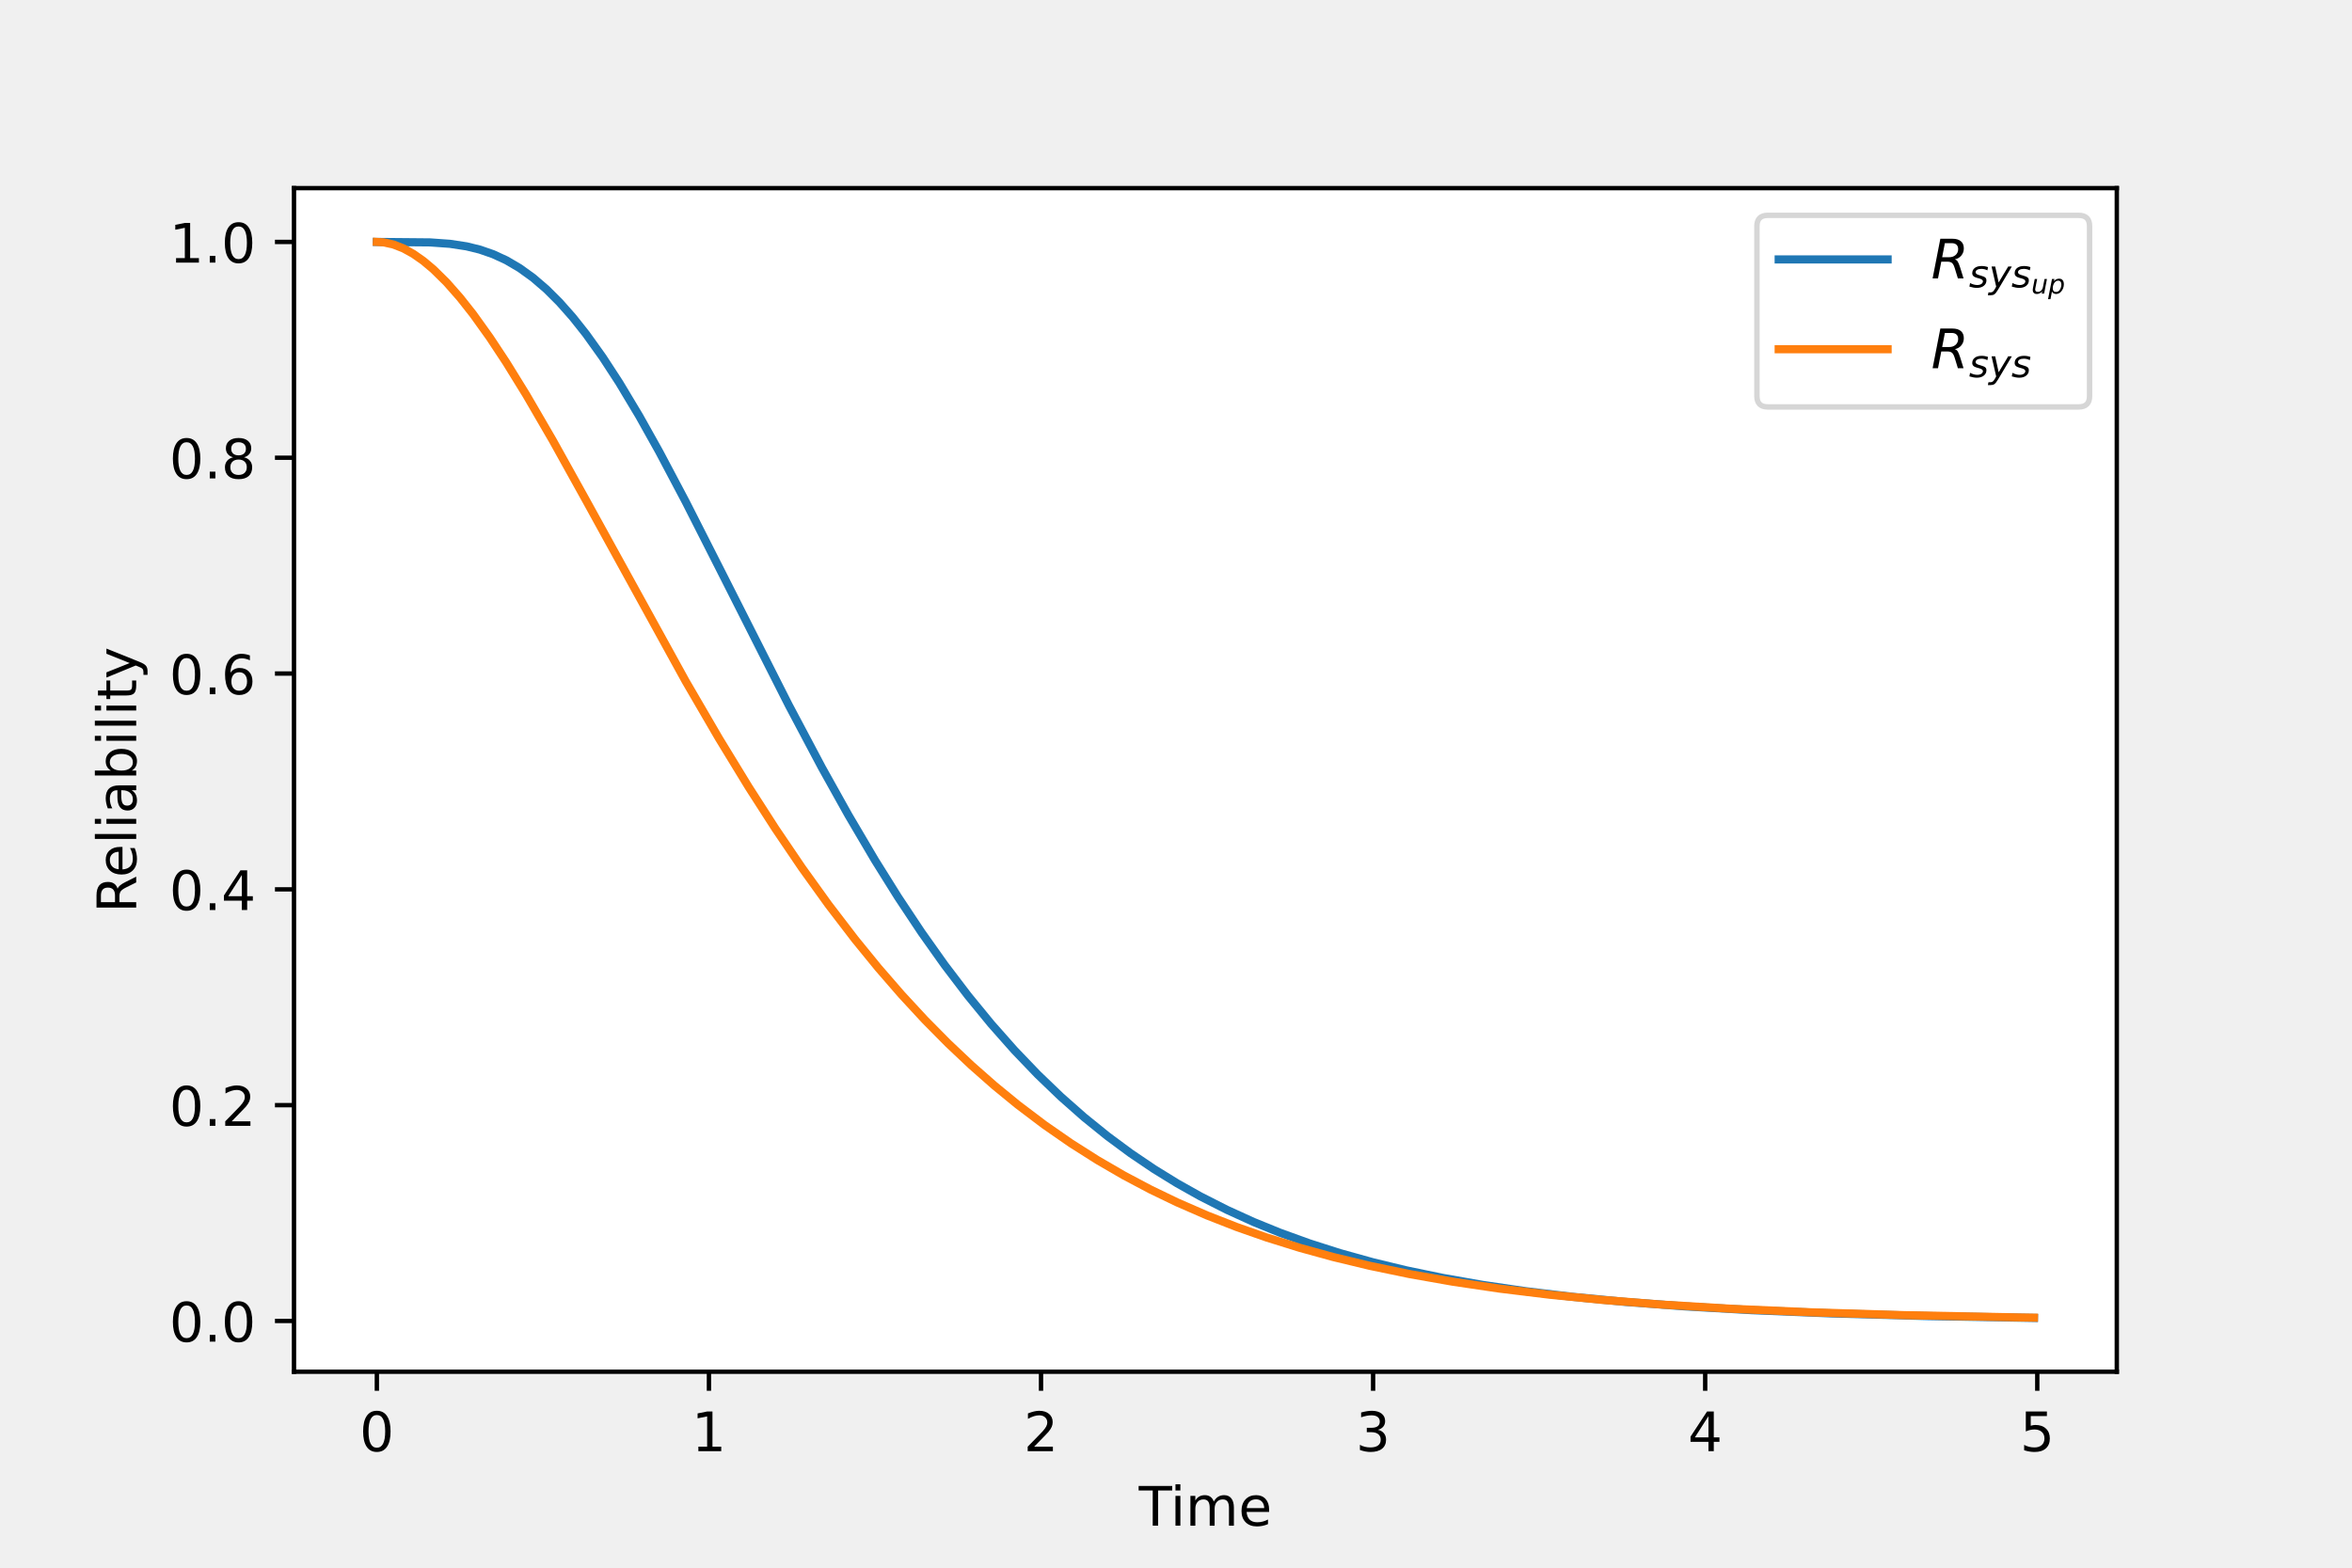
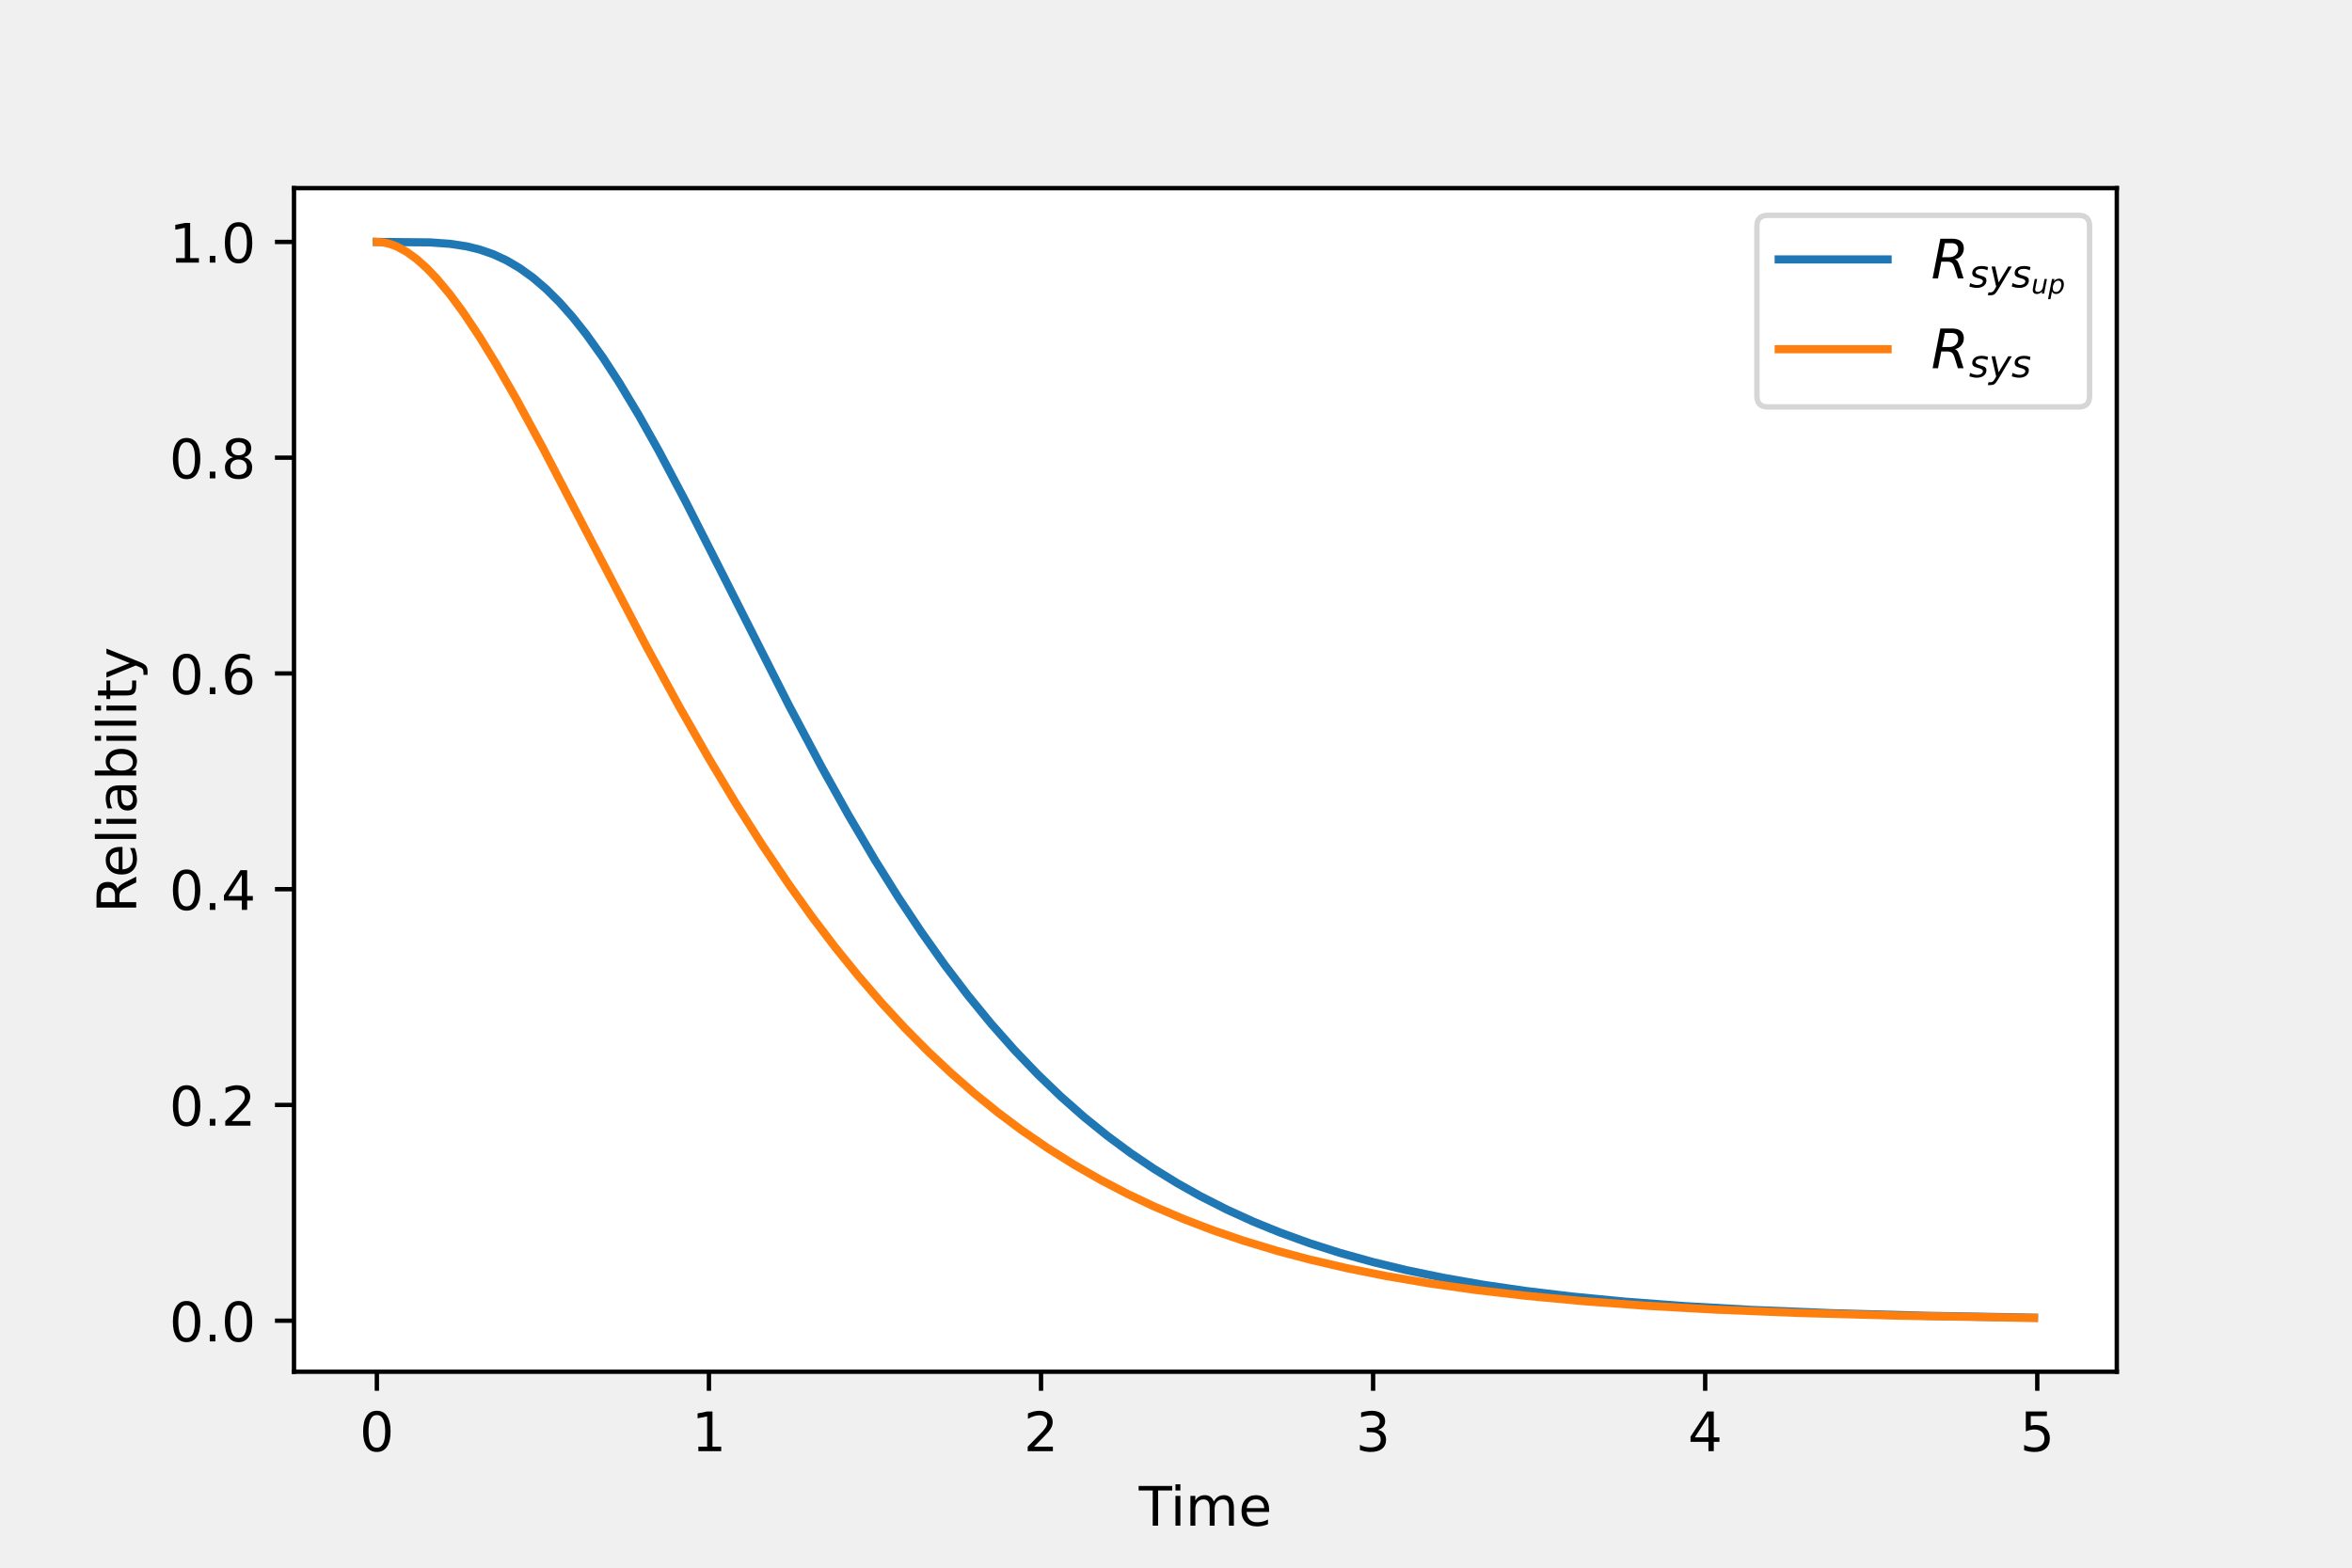
<svg xmlns="http://www.w3.org/2000/svg" xmlns:xlink="http://www.w3.org/1999/xlink" height="288pt" version="1.1" viewBox="0 0 432 288" width="432pt">
  <defs>
    <style type="text/css">*{stroke-linecap:butt;stroke-linejoin:round;}</style>
  </defs>
  <g id="figure_1">
    <g id="patch_1">
      <path d="M 0 288  L 432 288  L 432 0  L 0 0  z " style="fill:none;" />
    </g>
    <g id="axes_1">
      <g id="patch_2">
        <path d="M 54 252  L 388.8 252  L 388.8 34.56  L 54 34.56  z " style="fill:#ffffff;" />
      </g>
      <g id="matplotlib.axis_1">
        <g id="xtick_1">
          <g id="line2d_1">
            <defs>
-               <path d="M 0 0  L 0 3.5  " id="med1e2c48c7" style="stroke:#000000;stroke-width:0.8;" />
-             </defs>
-             <g>
-               <use style="stroke:#000000;stroke-width:0.8;" x="69.218" xlink:href="#med1e2c48c7" y="252" />
+               <path d="M 0 0  L 0 3.5  " id="m5b67d66722" style="stroke:#000000;stroke-width:0.8;" />
+             </defs>
+             <g>
+               <use style="stroke:#000000;stroke-width:0.8;" x="69.218" xlink:href="#m5b67d66722" y="252" />
            </g>
          </g>
          <g id="text_1">
            <g transform="translate(66.03693 266.5984)scale(0.1 -0.1)">
              <defs>
                <path d="M 31.781 66.406  Q 24.172 66.406 20.328 58.906  Q 16.5 51.422 16.5 36.375  Q 16.5 21.391 20.328 13.891  Q 24.172 6.391 31.781 6.391  Q 39.453 6.391 43.281 13.891  Q 47.125 21.391 47.125 36.375  Q 47.125 51.422 43.281 58.906  Q 39.453 66.406 31.781 66.406  z M 31.781 74.219  Q 44.047 74.219 50.516 64.516  Q 56.984 54.828 56.984 36.375  Q 56.984 17.969 50.516 8.266  Q 44.047 -1.422 31.781 -1.422  Q 19.531 -1.422 13.062 8.266  Q 6.594 17.969 6.594 36.375  Q 6.594 54.828 13.062 64.516  Q 19.531 74.219 31.781 74.219  z " id="DejaVuSans-48" />
              </defs>
              <use xlink:href="#DejaVuSans-48" />
            </g>
          </g>
        </g>
        <g id="xtick_2">
          <g id="line2d_2">
            <g>
-               <use style="stroke:#000000;stroke-width:0.8;" x="130.213" xlink:href="#med1e2c48c7" y="252" />
+               <use style="stroke:#000000;stroke-width:0.8;" x="130.213" xlink:href="#m5b67d66722" y="252" />
            </g>
          </g>
          <g id="text_2">
            <g transform="translate(127.0316 266.5984)scale(0.1 -0.1)">
              <defs>
                <path d="M 12.406 8.297  L 28.516 8.297  L 28.516 63.922  L 10.984 60.406  L 10.984 69.391  L 28.422 72.906  L 38.281 72.906  L 38.281 8.297  L 54.391 8.297  L 54.391 0  L 12.406 0  z " id="DejaVuSans-49" />
              </defs>
              <use xlink:href="#DejaVuSans-49" />
            </g>
          </g>
        </g>
        <g id="xtick_3">
          <g id="line2d_3">
            <g>
-               <use style="stroke:#000000;stroke-width:0.8;" x="191.208" xlink:href="#med1e2c48c7" y="252" />
+               <use style="stroke:#000000;stroke-width:0.8;" x="191.208" xlink:href="#m5b67d66722" y="252" />
            </g>
          </g>
          <g id="text_3">
            <g transform="translate(188.0264 266.5984)scale(0.1 -0.1)">
              <defs>
                <path d="M 19.188 8.297  L 53.609 8.297  L 53.609 0  L 7.328 0  L 7.328 8.297  Q 12.938 14.109 22.625 23.891  Q 32.328 33.688 34.812 36.531  Q 39.547 41.844 41.422 45.531  Q 43.312 49.219 43.312 52.781  Q 43.312 58.594 39.234 62.25  Q 35.156 65.922 28.609 65.922  Q 23.969 65.922 18.812 64.312  Q 13.672 62.703 7.812 59.422  L 7.812 69.391  Q 13.766 71.781 18.938 73  Q 24.125 74.219 28.422 74.219  Q 39.75 74.219 46.484 68.547  Q 53.219 62.891 53.219 53.422  Q 53.219 48.922 51.531 44.891  Q 49.859 40.875 45.406 35.406  Q 44.188 33.984 37.641 27.219  Q 31.109 20.453 19.188 8.297  z " id="DejaVuSans-50" />
              </defs>
              <use xlink:href="#DejaVuSans-50" />
            </g>
          </g>
        </g>
        <g id="xtick_4">
          <g id="line2d_4">
            <g>
-               <use style="stroke:#000000;stroke-width:0.8;" x="252.202" xlink:href="#med1e2c48c7" y="252" />
+               <use style="stroke:#000000;stroke-width:0.8;" x="252.202" xlink:href="#m5b67d66722" y="252" />
            </g>
          </g>
          <g id="text_4">
            <g transform="translate(249.0211 266.5984)scale(0.1 -0.1)">
              <defs>
                <path d="M 40.578 39.312  Q 47.656 37.797 51.625 33  Q 55.609 28.219 55.609 21.188  Q 55.609 10.406 48.188 4.484  Q 40.766 -1.422 27.094 -1.422  Q 22.516 -1.422 17.656 -0.516  Q 12.797 0.391 7.625 2.203  L 7.625 11.719  Q 11.719 9.328 16.594 8.109  Q 21.484 6.891 26.812 6.891  Q 36.078 6.891 40.938 10.547  Q 45.797 14.203 45.797 21.188  Q 45.797 27.641 41.281 31.266  Q 36.766 34.906 28.719 34.906  L 20.219 34.906  L 20.219 43.016  L 29.109 43.016  Q 36.375 43.016 40.234 45.922  Q 44.094 48.828 44.094 54.297  Q 44.094 59.906 40.109 62.906  Q 36.141 65.922 28.719 65.922  Q 24.656 65.922 20.016 65.031  Q 15.375 64.156 9.812 62.312  L 9.812 71.094  Q 15.438 72.656 20.344 73.438  Q 25.25 74.219 29.594 74.219  Q 40.828 74.219 47.359 69.109  Q 53.906 64.016 53.906 55.328  Q 53.906 49.266 50.438 45.094  Q 46.969 40.922 40.578 39.312  z " id="DejaVuSans-51" />
              </defs>
              <use xlink:href="#DejaVuSans-51" />
            </g>
          </g>
        </g>
        <g id="xtick_5">
          <g id="line2d_5">
            <g>
-               <use style="stroke:#000000;stroke-width:0.8;" x="313.197" xlink:href="#med1e2c48c7" y="252" />
+               <use style="stroke:#000000;stroke-width:0.8;" x="313.197" xlink:href="#m5b67d66722" y="252" />
            </g>
          </g>
          <g id="text_5">
            <g transform="translate(310.0158 266.5984)scale(0.1 -0.1)">
              <defs>
                <path d="M 37.797 64.312  L 12.891 25.391  L 37.797 25.391  z M 35.203 72.906  L 47.609 72.906  L 47.609 25.391  L 58.016 25.391  L 58.016 17.188  L 47.609 17.188  L 47.609 0  L 37.797 0  L 37.797 17.188  L 4.891 17.188  L 4.891 26.703  z " id="DejaVuSans-52" />
              </defs>
              <use xlink:href="#DejaVuSans-52" />
            </g>
          </g>
        </g>
        <g id="xtick_6">
          <g id="line2d_6">
            <g>
-               <use style="stroke:#000000;stroke-width:0.8;" x="374.192" xlink:href="#med1e2c48c7" y="252" />
+               <use style="stroke:#000000;stroke-width:0.8;" x="374.192" xlink:href="#m5b67d66722" y="252" />
            </g>
          </g>
          <g id="text_6">
            <g transform="translate(371.0105 266.5984)scale(0.1 -0.1)">
              <defs>
                <path d="M 10.797 72.906  L 49.516 72.906  L 49.516 64.594  L 19.828 64.594  L 19.828 46.734  Q 21.969 47.469 24.109 47.828  Q 26.266 48.188 28.422 48.188  Q 40.625 48.188 47.75 41.5  Q 54.891 34.812 54.891 23.391  Q 54.891 11.625 47.562 5.094  Q 40.234 -1.422 26.906 -1.422  Q 22.312 -1.422 17.547 -0.641  Q 12.797 0.141 7.719 1.703  L 7.719 11.625  Q 12.109 9.234 16.797 8.062  Q 21.484 6.891 26.703 6.891  Q 35.156 6.891 40.078 11.328  Q 45.016 15.766 45.016 23.391  Q 45.016 31 40.078 35.438  Q 35.156 39.891 26.703 39.891  Q 22.75 39.891 18.812 39.016  Q 14.891 38.141 10.797 36.281  z " id="DejaVuSans-53" />
              </defs>
              <use xlink:href="#DejaVuSans-53" />
            </g>
          </g>
        </g>
        <g id="text_7">
          <g transform="translate(209.1664 280.2766)scale(0.1 -0.1)">
            <defs>
              <path d="M -0.297 72.906  L 61.375 72.906  L 61.375 64.594  L 35.5 64.594  L 35.5 0  L 25.594 0  L 25.594 64.594  L -0.297 64.594  z " id="DejaVuSans-84" />
              <path d="M 9.422 54.688  L 18.406 54.688  L 18.406 0  L 9.422 0  z M 9.422 75.984  L 18.406 75.984  L 18.406 64.594  L 9.422 64.594  z " id="DejaVuSans-105" />
              <path d="M 52 44.188  Q 55.375 50.25 60.062 53.125  Q 64.75 56 71.094 56  Q 79.641 56 84.281 50.016  Q 88.922 44.047 88.922 33.016  L 88.922 0  L 79.891 0  L 79.891 32.719  Q 79.891 40.578 77.094 44.375  Q 74.312 48.188 68.609 48.188  Q 61.625 48.188 57.562 43.547  Q 53.516 38.922 53.516 30.906  L 53.516 0  L 44.484 0  L 44.484 32.719  Q 44.484 40.625 41.703 44.406  Q 38.922 48.188 33.109 48.188  Q 26.219 48.188 22.156 43.531  Q 18.109 38.875 18.109 30.906  L 18.109 0  L 9.078 0  L 9.078 54.688  L 18.109 54.688  L 18.109 46.188  Q 21.188 51.219 25.484 53.609  Q 29.781 56 35.688 56  Q 41.656 56 45.828 52.969  Q 50 49.953 52 44.188  z " id="DejaVuSans-109" />
              <path d="M 56.203 29.594  L 56.203 25.203  L 14.891 25.203  Q 15.484 15.922 20.484 11.062  Q 25.484 6.203 34.422 6.203  Q 39.594 6.203 44.453 7.469  Q 49.312 8.734 54.109 11.281  L 54.109 2.781  Q 49.266 0.734 44.188 -0.344  Q 39.109 -1.422 33.891 -1.422  Q 20.797 -1.422 13.156 6.188  Q 5.516 13.812 5.516 26.812  Q 5.516 40.234 12.766 48.109  Q 20.016 56 32.328 56  Q 43.359 56 49.781 48.891  Q 56.203 41.797 56.203 29.594  z M 47.219 32.234  Q 47.125 39.594 43.094 43.984  Q 39.062 48.391 32.422 48.391  Q 24.906 48.391 20.391 44.141  Q 15.875 39.891 15.188 32.172  z " id="DejaVuSans-101" />
            </defs>
            <use xlink:href="#DejaVuSans-84" />
            <use x="57.959" xlink:href="#DejaVuSans-105" />
            <use x="85.742" xlink:href="#DejaVuSans-109" />
            <use x="183.154" xlink:href="#DejaVuSans-101" />
          </g>
        </g>
      </g>
      <g id="matplotlib.axis_2">
        <g id="ytick_1">
          <g id="line2d_7">
            <defs>
-               <path d="M 0 0  L -3.5 0  " id="m01a2f6f3e9" style="stroke:#000000;stroke-width:0.8;" />
-             </defs>
-             <g>
-               <use style="stroke:#000000;stroke-width:0.8;" x="54" xlink:href="#m01a2f6f3e9" y="242.672" />
+               <path d="M 0 0  L -3.5 0  " id="m7ad299fd85" style="stroke:#000000;stroke-width:0.8;" />
+             </defs>
+             <g>
+               <use style="stroke:#000000;stroke-width:0.8;" x="54" xlink:href="#m7ad299fd85" y="242.628" />
            </g>
          </g>
          <g id="text_8">
-             <g transform="translate(31.09688 246.4714)scale(0.1 -0.1)">
+             <g transform="translate(31.09688 246.4268)scale(0.1 -0.1)">
              <defs>
                <path d="M 10.688 12.406  L 21 12.406  L 21 0  L 10.688 0  z " id="DejaVuSans-46" />
              </defs>
              <use xlink:href="#DejaVuSans-48" />
              <use x="63.623" xlink:href="#DejaVuSans-46" />
              <use x="95.41" xlink:href="#DejaVuSans-48" />
            </g>
          </g>
        </g>
        <g id="ytick_2">
          <g id="line2d_8">
            <g>
-               <use style="stroke:#000000;stroke-width:0.8;" x="54" xlink:href="#m01a2f6f3e9" y="203.026" />
+               <use style="stroke:#000000;stroke-width:0.8;" x="54" xlink:href="#m7ad299fd85" y="202.991" />
            </g>
          </g>
          <g id="text_9">
-             <g transform="translate(31.09688 206.8257)scale(0.1 -0.1)">
+             <g transform="translate(31.09688 206.79)scale(0.1 -0.1)">
              <use xlink:href="#DejaVuSans-48" />
              <use x="63.623" xlink:href="#DejaVuSans-46" />
              <use x="95.41" xlink:href="#DejaVuSans-50" />
            </g>
          </g>
        </g>
        <g id="ytick_3">
          <g id="line2d_9">
            <g>
-               <use style="stroke:#000000;stroke-width:0.8;" x="54" xlink:href="#m01a2f6f3e9" y="163.381" />
+               <use style="stroke:#000000;stroke-width:0.8;" x="54" xlink:href="#m7ad299fd85" y="163.354" />
            </g>
          </g>
          <g id="text_10">
-             <g transform="translate(31.09688 167.18)scale(0.1 -0.1)">
+             <g transform="translate(31.09688 167.1532)scale(0.1 -0.1)">
              <use xlink:href="#DejaVuSans-48" />
              <use x="63.623" xlink:href="#DejaVuSans-46" />
              <use x="95.41" xlink:href="#DejaVuSans-52" />
            </g>
          </g>
        </g>
        <g id="ytick_4">
          <g id="line2d_10">
            <g>
-               <use style="stroke:#000000;stroke-width:0.8;" x="54" xlink:href="#m01a2f6f3e9" y="123.735" />
+               <use style="stroke:#000000;stroke-width:0.8;" x="54" xlink:href="#m7ad299fd85" y="123.717" />
            </g>
          </g>
          <g id="text_11">
-             <g transform="translate(31.09688 127.5343)scale(0.1 -0.1)">
+             <g transform="translate(31.09688 127.5164)scale(0.1 -0.1)">
              <defs>
                <path d="M 33.016 40.375  Q 26.375 40.375 22.484 35.828  Q 18.609 31.297 18.609 23.391  Q 18.609 15.531 22.484 10.953  Q 26.375 6.391 33.016 6.391  Q 39.656 6.391 43.531 10.953  Q 47.406 15.531 47.406 23.391  Q 47.406 31.297 43.531 35.828  Q 39.656 40.375 33.016 40.375  z M 52.594 71.297  L 52.594 62.312  Q 48.875 64.062 45.094 64.984  Q 41.312 65.922 37.594 65.922  Q 27.828 65.922 22.672 59.328  Q 17.531 52.734 16.797 39.406  Q 19.672 43.656 24.016 45.922  Q 28.375 48.188 33.594 48.188  Q 44.578 48.188 50.953 41.516  Q 57.328 34.859 57.328 23.391  Q 57.328 12.156 50.688 5.359  Q 44.047 -1.422 33.016 -1.422  Q 20.359 -1.422 13.672 8.266  Q 6.984 17.969 6.984 36.375  Q 6.984 53.656 15.188 63.938  Q 23.391 74.219 37.203 74.219  Q 40.922 74.219 44.703 73.484  Q 48.484 72.75 52.594 71.297  z " id="DejaVuSans-54" />
              </defs>
              <use xlink:href="#DejaVuSans-48" />
              <use x="63.623" xlink:href="#DejaVuSans-46" />
              <use x="95.41" xlink:href="#DejaVuSans-54" />
            </g>
          </g>
        </g>
        <g id="ytick_5">
          <g id="line2d_11">
            <g>
-               <use style="stroke:#000000;stroke-width:0.8;" x="54" xlink:href="#m01a2f6f3e9" y="84.089" />
+               <use style="stroke:#000000;stroke-width:0.8;" x="54" xlink:href="#m7ad299fd85" y="84.08" />
            </g>
          </g>
          <g id="text_12">
-             <g transform="translate(31.09688 87.88857)scale(0.1 -0.1)">
+             <g transform="translate(31.09688 87.87964)scale(0.1 -0.1)">
              <defs>
                <path d="M 31.781 34.625  Q 24.75 34.625 20.719 30.859  Q 16.703 27.094 16.703 20.516  Q 16.703 13.922 20.719 10.156  Q 24.75 6.391 31.781 6.391  Q 38.812 6.391 42.859 10.172  Q 46.922 13.969 46.922 20.516  Q 46.922 27.094 42.891 30.859  Q 38.875 34.625 31.781 34.625  z M 21.922 38.812  Q 15.578 40.375 12.031 44.719  Q 8.5 49.078 8.5 55.328  Q 8.5 64.062 14.719 69.141  Q 20.953 74.219 31.781 74.219  Q 42.672 74.219 48.875 69.141  Q 55.078 64.062 55.078 55.328  Q 55.078 49.078 51.531 44.719  Q 48 40.375 41.703 38.812  Q 48.828 37.156 52.797 32.312  Q 56.781 27.484 56.781 20.516  Q 56.781 9.906 50.312 4.234  Q 43.844 -1.422 31.781 -1.422  Q 19.734 -1.422 13.25 4.234  Q 6.781 9.906 6.781 20.516  Q 6.781 27.484 10.781 32.312  Q 14.797 37.156 21.922 38.812  z M 18.312 54.391  Q 18.312 48.734 21.844 45.562  Q 25.391 42.391 31.781 42.391  Q 38.141 42.391 41.719 45.562  Q 45.312 48.734 45.312 54.391  Q 45.312 60.062 41.719 63.234  Q 38.141 66.406 31.781 66.406  Q 25.391 66.406 21.844 63.234  Q 18.312 60.062 18.312 54.391  z " id="DejaVuSans-56" />
              </defs>
              <use xlink:href="#DejaVuSans-48" />
              <use x="63.623" xlink:href="#DejaVuSans-46" />
              <use x="95.41" xlink:href="#DejaVuSans-56" />
            </g>
          </g>
        </g>
        <g id="ytick_6">
          <g id="line2d_12">
            <g>
-               <use style="stroke:#000000;stroke-width:0.8;" x="54" xlink:href="#m01a2f6f3e9" y="44.444" />
+               <use style="stroke:#000000;stroke-width:0.8;" x="54" xlink:href="#m7ad299fd85" y="44.444" />
            </g>
          </g>
          <g id="text_13">
            <g transform="translate(31.09688 48.24285)scale(0.1 -0.1)">
              <use xlink:href="#DejaVuSans-49" />
              <use x="63.623" xlink:href="#DejaVuSans-46" />
              <use x="95.41" xlink:href="#DejaVuSans-48" />
            </g>
          </g>
        </g>
        <g id="text_14">
          <g transform="translate(25.01719 167.7089)rotate(-90)scale(0.1 -0.1)">
            <defs>
              <path d="M 44.391 34.188  Q 47.562 33.109 50.562 29.594  Q 53.562 26.078 56.594 19.922  L 66.609 0  L 56 0  L 46.688 18.703  Q 43.062 26.031 39.672 28.422  Q 36.281 30.812 30.422 30.812  L 19.672 30.812  L 19.672 0  L 9.812 0  L 9.812 72.906  L 32.078 72.906  Q 44.578 72.906 50.734 67.672  Q 56.891 62.453 56.891 51.906  Q 56.891 45.016 53.688 40.469  Q 50.484 35.938 44.391 34.188  z M 19.672 64.797  L 19.672 38.922  L 32.078 38.922  Q 39.203 38.922 42.844 42.219  Q 46.484 45.516 46.484 51.906  Q 46.484 58.297 42.844 61.547  Q 39.203 64.797 32.078 64.797  z " id="DejaVuSans-82" />
              <path d="M 9.422 75.984  L 18.406 75.984  L 18.406 0  L 9.422 0  z " id="DejaVuSans-108" />
              <path d="M 34.281 27.484  Q 23.391 27.484 19.188 25  Q 14.984 22.516 14.984 16.5  Q 14.984 11.719 18.141 8.906  Q 21.297 6.109 26.703 6.109  Q 34.188 6.109 38.703 11.406  Q 43.219 16.703 43.219 25.484  L 43.219 27.484  z M 52.203 31.203  L 52.203 0  L 43.219 0  L 43.219 8.297  Q 40.141 3.328 35.547 0.953  Q 30.953 -1.422 24.312 -1.422  Q 15.922 -1.422 10.953 3.297  Q 6 8.016 6 15.922  Q 6 25.141 12.172 29.828  Q 18.359 34.516 30.609 34.516  L 43.219 34.516  L 43.219 35.406  Q 43.219 41.609 39.141 45  Q 35.062 48.391 27.688 48.391  Q 23 48.391 18.547 47.266  Q 14.109 46.141 10.016 43.891  L 10.016 52.203  Q 14.938 54.109 19.578 55.047  Q 24.219 56 28.609 56  Q 40.484 56 46.344 49.844  Q 52.203 43.703 52.203 31.203  z " id="DejaVuSans-97" />
              <path d="M 48.688 27.297  Q 48.688 37.203 44.609 42.844  Q 40.531 48.484 33.406 48.484  Q 26.266 48.484 22.188 42.844  Q 18.109 37.203 18.109 27.297  Q 18.109 17.391 22.188 11.75  Q 26.266 6.109 33.406 6.109  Q 40.531 6.109 44.609 11.75  Q 48.688 17.391 48.688 27.297  z M 18.109 46.391  Q 20.953 51.266 25.266 53.625  Q 29.594 56 35.594 56  Q 45.562 56 51.781 48.094  Q 58.016 40.188 58.016 27.297  Q 58.016 14.406 51.781 6.484  Q 45.562 -1.422 35.594 -1.422  Q 29.594 -1.422 25.266 0.953  Q 20.953 3.328 18.109 8.203  L 18.109 0  L 9.078 0  L 9.078 75.984  L 18.109 75.984  z " id="DejaVuSans-98" />
              <path d="M 18.312 70.219  L 18.312 54.688  L 36.812 54.688  L 36.812 47.703  L 18.312 47.703  L 18.312 18.016  Q 18.312 11.328 20.141 9.422  Q 21.969 7.516 27.594 7.516  L 36.812 7.516  L 36.812 0  L 27.594 0  Q 17.188 0 13.234 3.875  Q 9.281 7.766 9.281 18.016  L 9.281 47.703  L 2.688 47.703  L 2.688 54.688  L 9.281 54.688  L 9.281 70.219  z " id="DejaVuSans-116" />
              <path d="M 32.172 -5.078  Q 28.375 -14.844 24.75 -17.812  Q 21.141 -20.797 15.094 -20.797  L 7.906 -20.797  L 7.906 -13.281  L 13.188 -13.281  Q 16.891 -13.281 18.938 -11.516  Q 21 -9.766 23.484 -3.219  L 25.094 0.875  L 2.984 54.688  L 12.5 54.688  L 29.594 11.922  L 46.688 54.688  L 56.203 54.688  z " id="DejaVuSans-121" />
            </defs>
            <use xlink:href="#DejaVuSans-82" />
            <use x="64.982" xlink:href="#DejaVuSans-101" />
            <use x="126.506" xlink:href="#DejaVuSans-108" />
            <use x="154.289" xlink:href="#DejaVuSans-105" />
            <use x="182.072" xlink:href="#DejaVuSans-97" />
            <use x="243.352" xlink:href="#DejaVuSans-98" />
            <use x="306.828" xlink:href="#DejaVuSans-105" />
            <use x="334.611" xlink:href="#DejaVuSans-108" />
            <use x="362.395" xlink:href="#DejaVuSans-105" />
            <use x="390.178" xlink:href="#DejaVuSans-116" />
            <use x="429.387" xlink:href="#DejaVuSans-121" />
          </g>
        </g>
      </g>
      <g id="line2d_13">
-         <path clip-path="url(#p13d7b5801d)" d="M 69.218 44.444  L 78.977 44.531  L 82.637 44.791  L 85.687 45.256  L 88.127 45.853  L 90.566 46.697  L 93.006 47.822  L 95.446 49.254  L 97.886 51.012  L 100.325 53.105  L 102.765 55.534  L 105.205 58.292  L 107.645 61.368  L 110.695 65.63  L 113.744 70.312  L 117.404 76.415  L 121.064 82.951  L 125.943 92.168  L 132.653 105.387  L 144.852 129.503  L 150.951 141.001  L 155.831 149.748  L 160.71 158.026  L 164.98 164.854  L 169.25 171.279  L 173.519 177.295  L 177.789 182.904  L 182.058 188.115  L 186.328 192.94  L 190.598 197.394  L 194.867 201.495  L 199.137 205.262  L 203.407 208.715  L 207.676 211.874  L 211.946 214.76  L 216.215 217.392  L 220.485 219.789  L 225.365 222.265  L 230.244 224.485  L 235.124 226.472  L 240.613 228.457  L 246.103 230.206  L 252.202 231.904  L 258.302 233.375  L 265.011 234.766  L 272.331 236.051  L 280.26 237.211  L 288.799 238.236  L 298.558 239.176  L 309.537 239.999  L 321.736 240.689  L 336.375 241.287  L 354.064 241.775  L 373.582 242.116  L 373.582 242.116  " style="fill:none;stroke:#1f77b4;stroke-linecap:square;stroke-width:1.5;" />
+         <path clip-path="url(#pf5b9d6595c)" d="M 69.218 44.444  L 78.977 44.531  L 82.637 44.791  L 85.687 45.255  L 88.127 45.853  L 90.566 46.696  L 93.006 47.821  L 95.446 49.253  L 97.886 51.01  L 100.325 53.103  L 102.765 55.531  L 105.205 58.289  L 107.645 61.364  L 110.695 65.625  L 113.744 70.307  L 117.404 76.408  L 121.064 82.942  L 125.943 92.157  L 132.653 105.373  L 144.852 129.484  L 150.951 140.979  L 155.831 149.724  L 160.71 158.001  L 164.98 164.827  L 169.25 171.25  L 173.519 177.265  L 177.789 182.873  L 182.058 188.083  L 186.328 192.907  L 190.598 197.36  L 194.867 201.46  L 199.137 205.226  L 203.407 208.678  L 207.676 211.836  L 211.946 214.721  L 216.215 217.353  L 220.485 219.75  L 225.365 222.225  L 230.244 224.444  L 235.124 226.431  L 240.613 228.416  L 246.103 230.164  L 252.202 231.861  L 258.302 233.332  L 265.011 234.723  L 272.331 236.008  L 280.26 237.167  L 288.799 238.192  L 298.558 239.132  L 309.537 239.955  L 321.736 240.645  L 336.375 241.242  L 354.064 241.73  L 373.582 242.072  L 373.582 242.072  " style="fill:none;stroke:#1f77b4;stroke-linecap:square;stroke-width:1.5;" />
      </g>
      <g id="line2d_14">
-         <path clip-path="url(#p13d7b5801d)" d="M 69.218 44.444  L 70.438 44.522  L 72.268 44.921  L 74.098 45.637  L 75.928 46.649  L 77.757 47.933  L 79.587 49.469  L 82.027 51.874  L 84.467 54.644  L 86.907 57.735  L 89.956 61.99  L 93.006 66.61  L 96.666 72.541  L 101.545 80.937  L 107.645 91.917  L 125.943 125.151  L 132.043 135.629  L 137.532 144.618  L 142.412 152.212  L 147.291 159.41  L 152.171 166.197  L 157.051 172.568  L 161.32 177.803  L 165.59 182.725  L 169.859 187.342  L 174.129 191.662  L 178.399 195.696  L 182.668 199.456  L 186.938 202.953  L 191.818 206.645  L 196.697 210.03  L 201.577 213.128  L 206.456 215.959  L 211.336 218.541  L 216.215 220.893  L 221.705 223.285  L 227.194 225.431  L 232.684 227.354  L 238.783 229.254  L 244.883 230.93  L 251.592 232.544  L 258.912 234.063  L 266.841 235.462  L 275.38 236.724  L 284.53 237.839  L 294.289 238.805  L 305.268 239.668  L 318.077 240.439  L 332.715 241.085  L 349.794 241.61  L 371.142 242.031  L 373.582 242.067  L 373.582 242.067  " style="fill:none;stroke:#ff7f0e;stroke-linecap:square;stroke-width:1.5;" />
+         <path clip-path="url(#pf5b9d6595c)" d="M 69.218 44.444  L 70.438 44.541  L 71.658 44.824  L 72.878 45.284  L 74.708 46.278  L 76.538 47.609  L 78.367 49.244  L 80.197 51.153  L 82.637 54.078  L 85.077 57.38  L 88.127 61.952  L 91.176 66.928  L 94.836 73.31  L 99.716 82.309  L 107.035 96.349  L 118.624 118.554  L 124.723 129.748  L 130.213 139.362  L 135.092 147.485  L 139.972 155.177  L 144.852 162.423  L 149.121 168.391  L 153.391 174.013  L 157.661 179.293  L 161.93 184.239  L 166.2 188.861  L 170.469 193.171  L 174.739 197.181  L 179.009 200.906  L 183.278 204.36  L 187.548 207.558  L 192.428 210.918  L 197.307 213.984  L 202.187 216.777  L 207.066 219.318  L 211.946 221.626  L 217.435 223.968  L 222.925 226.063  L 228.414 227.936  L 234.514 229.781  L 240.613 231.405  L 247.323 232.964  L 254.642 234.429  L 262.571 235.774  L 271.111 236.984  L 280.26 238.05  L 290.629 239.023  L 302.218 239.872  L 315.027 240.584  L 330.276 241.199  L 348.574 241.701  L 371.142 242.086  L 373.582 242.116  L 373.582 242.116  " style="fill:none;stroke:#ff7f0e;stroke-linecap:square;stroke-width:1.5;" />
      </g>
      <g id="patch_3">
        <path d="M 54 252  L 54 34.56  " style="fill:none;stroke:#000000;stroke-linecap:square;stroke-linejoin:miter;stroke-width:0.8;" />
      </g>
      <g id="patch_4">
        <path d="M 388.8 252  L 388.8 34.56  " style="fill:none;stroke:#000000;stroke-linecap:square;stroke-linejoin:miter;stroke-width:0.8;" />
      </g>
      <g id="patch_5">
        <path d="M 54 252  L 388.8 252  " style="fill:none;stroke:#000000;stroke-linecap:square;stroke-linejoin:miter;stroke-width:0.8;" />
      </g>
      <g id="patch_6">
        <path d="M 54 34.56  L 388.8 34.56  " style="fill:none;stroke:#000000;stroke-linecap:square;stroke-linejoin:miter;stroke-width:0.8;" />
      </g>
      <g id="legend_1">
        <g id="patch_7">
          <path d="M 324.7 74.757  L 381.8 74.757  Q 383.8 74.757 383.8 72.757  L 383.8 41.56  Q 383.8 39.56 381.8 39.56  L 324.7 39.56  Q 322.7 39.56 322.7 41.56  L 322.7 72.757  Q 322.7 74.757 324.7 74.757  z " style="fill:#ffffff;opacity:0.8;stroke:#cccccc;stroke-linejoin:miter;" />
        </g>
        <g id="line2d_15">
          <path d="M 326.7 47.658  L 346.7 47.658  " style="fill:none;stroke:#1f77b4;stroke-linecap:square;stroke-width:1.5;" />
        </g>
        <g id="line2d_16" />
        <g id="text_15">
          <g transform="translate(354.7 51.15844)scale(0.1 -0.1)">
            <defs>
              <path d="M 25.203 64.797  L 20.219 38.922  L 32.906 38.922  Q 40.375 38.922 44.984 43.047  Q 49.609 47.172 49.609 53.812  Q 49.609 59.125 46.5 61.953  Q 43.406 64.797 37.594 64.797  z M 43.312 35.016  Q 46.438 34.281 48.516 31.391  Q 50.594 28.516 53.328 19.922  L 59.516 0  L 49.125 0  L 43.406 18.703  Q 41.219 25.922 38.328 28.359  Q 35.453 30.812 29.5 30.812  L 18.609 30.812  L 12.594 0  L 2.688 0  L 16.891 72.906  L 39.109 72.906  Q 49.219 72.906 54.609 68.328  Q 60.016 63.766 60.016 55.172  Q 60.016 47.562 55.422 41.984  Q 50.828 36.422 43.312 35.016  z " id="DejaVuSans-Oblique-82" />
              <path d="M 50 53.078  L 48.297 44.578  Q 44.734 46.531 40.766 47.5  Q 36.812 48.484 32.625 48.484  Q 25.531 48.484 21.453 46.062  Q 17.391 43.656 17.391 39.5  Q 17.391 34.672 26.859 32.078  Q 27.594 31.891 27.938 31.781  L 30.812 30.906  Q 39.797 28.422 42.797 25.688  Q 45.797 22.953 45.797 18.219  Q 45.797 9.516 38.891 4.047  Q 31.984 -1.422 20.797 -1.422  Q 16.453 -1.422 11.672 -0.578  Q 6.891 0.25 1.125 2  L 2.875 11.281  Q 7.812 8.734 12.594 7.422  Q 17.391 6.109 21.781 6.109  Q 28.375 6.109 32.5 8.938  Q 36.625 11.766 36.625 16.109  Q 36.625 20.797 25.781 23.688  L 24.859 23.922  L 21.781 24.703  Q 14.938 26.516 11.766 29.469  Q 8.594 32.422 8.594 37.016  Q 8.594 45.75 15.156 50.875  Q 21.734 56 33.016 56  Q 37.453 56 41.672 55.266  Q 45.906 54.547 50 53.078  z " id="DejaVuSans-Oblique-115" />
              <path d="M 24.812 -5.078  Q 18.562 -15.578 14.625 -18.188  Q 10.688 -20.797 4.594 -20.797  L -2.484 -20.797  L -0.984 -13.281  L 4.203 -13.281  Q 7.953 -13.281 10.594 -11.234  Q 13.234 -9.188 16.5 -3.219  L 19.281 2  L 7.172 54.688  L 16.703 54.688  L 25.781 12.797  L 50.875 54.688  L 60.297 54.688  z " id="DejaVuSans-Oblique-121" />
              <path d="M 6.688 21.688  L 13.094 54.688  L 22.125 54.688  L 15.719 22.016  Q 15.234 19.625 15.016 17.922  Q 14.797 16.219 14.797 15.094  Q 14.797 10.938 17.328 8.656  Q 19.875 6.391 24.516 6.391  Q 31.734 6.391 37 11.266  Q 42.281 16.156 43.891 24.422  L 49.906 54.688  L 58.891 54.688  L 48.297 0  L 39.312 0  L 41.109 8.594  Q 37.312 3.812 32.062 1.188  Q 26.812 -1.422 20.906 -1.422  Q 13.719 -1.422 9.719 2.516  Q 5.719 6.453 5.719 13.484  Q 5.719 14.938 5.953 17.141  Q 6.203 19.344 6.688 21.688  z " id="DejaVuSans-Oblique-117" />
              <path d="M 49.609 33.688  Q 49.609 40.875 46.484 44.672  Q 43.359 48.484 37.5 48.484  Q 33.5 48.484 29.859 46.438  Q 26.219 44.391 23.391 40.484  Q 20.609 36.625 18.938 31.156  Q 17.281 25.688 17.281 20.312  Q 17.281 13.484 20.406 9.797  Q 23.531 6.109 29.297 6.109  Q 33.547 6.109 37.188 8.109  Q 40.828 10.109 43.406 13.922  Q 46.188 17.922 47.891 23.344  Q 49.609 28.766 49.609 33.688  z M 21.781 46.391  Q 25.391 51.125 30.297 53.562  Q 35.203 56 41.219 56  Q 49.609 56 54.25 50.5  Q 58.891 45.016 58.891 35.109  Q 58.891 27 56 19.656  Q 53.125 12.312 47.703 6.5  Q 44.094 2.641 39.547 0.609  Q 35.016 -1.422 29.984 -1.422  Q 24.172 -1.422 20.219 1  Q 16.266 3.422 14.312 8.203  L 8.688 -20.797  L -0.297 -20.797  L 14.406 54.688  L 23.391 54.688  z " id="DejaVuSans-Oblique-112" />
            </defs>
            <use transform="translate(0 0.09375)" xlink:href="#DejaVuSans-Oblique-82" />
            <use transform="translate(69.48242 -16.3125)scale(0.7)" xlink:href="#DejaVuSans-Oblique-115" />
            <use transform="translate(105.9521 -16.3125)scale(0.7)" xlink:href="#DejaVuSans-Oblique-121" />
            <use transform="translate(147.3779 -16.3125)scale(0.7)" xlink:href="#DejaVuSans-Oblique-115" />
            <use transform="translate(183.8477 -27.79688)scale(0.49)" xlink:href="#DejaVuSans-Oblique-117" />
            <use transform="translate(214.9033 -27.79688)scale(0.49)" xlink:href="#DejaVuSans-Oblique-112" />
          </g>
        </g>
        <g id="line2d_17">
          <path d="M 326.7 64.157  L 346.7 64.157  " style="fill:none;stroke:#ff7f0e;stroke-linecap:square;stroke-width:1.5;" />
        </g>
        <g id="line2d_18" />
        <g id="text_16">
          <g transform="translate(354.7 67.65687)scale(0.1 -0.1)">
            <use transform="translate(0 0.09375)" xlink:href="#DejaVuSans-Oblique-82" />
            <use transform="translate(69.48242 -16.3125)scale(0.7)" xlink:href="#DejaVuSans-Oblique-115" />
            <use transform="translate(105.9521 -16.3125)scale(0.7)" xlink:href="#DejaVuSans-Oblique-121" />
            <use transform="translate(147.3779 -16.3125)scale(0.7)" xlink:href="#DejaVuSans-Oblique-115" />
          </g>
        </g>
      </g>
    </g>
  </g>
  <defs>
-     <clipPath id="p13d7b5801d">
+     <clipPath id="pf5b9d6595c">
      <rect height="217.44" width="334.8" x="54" y="34.56" />
    </clipPath>
  </defs>
</svg>
